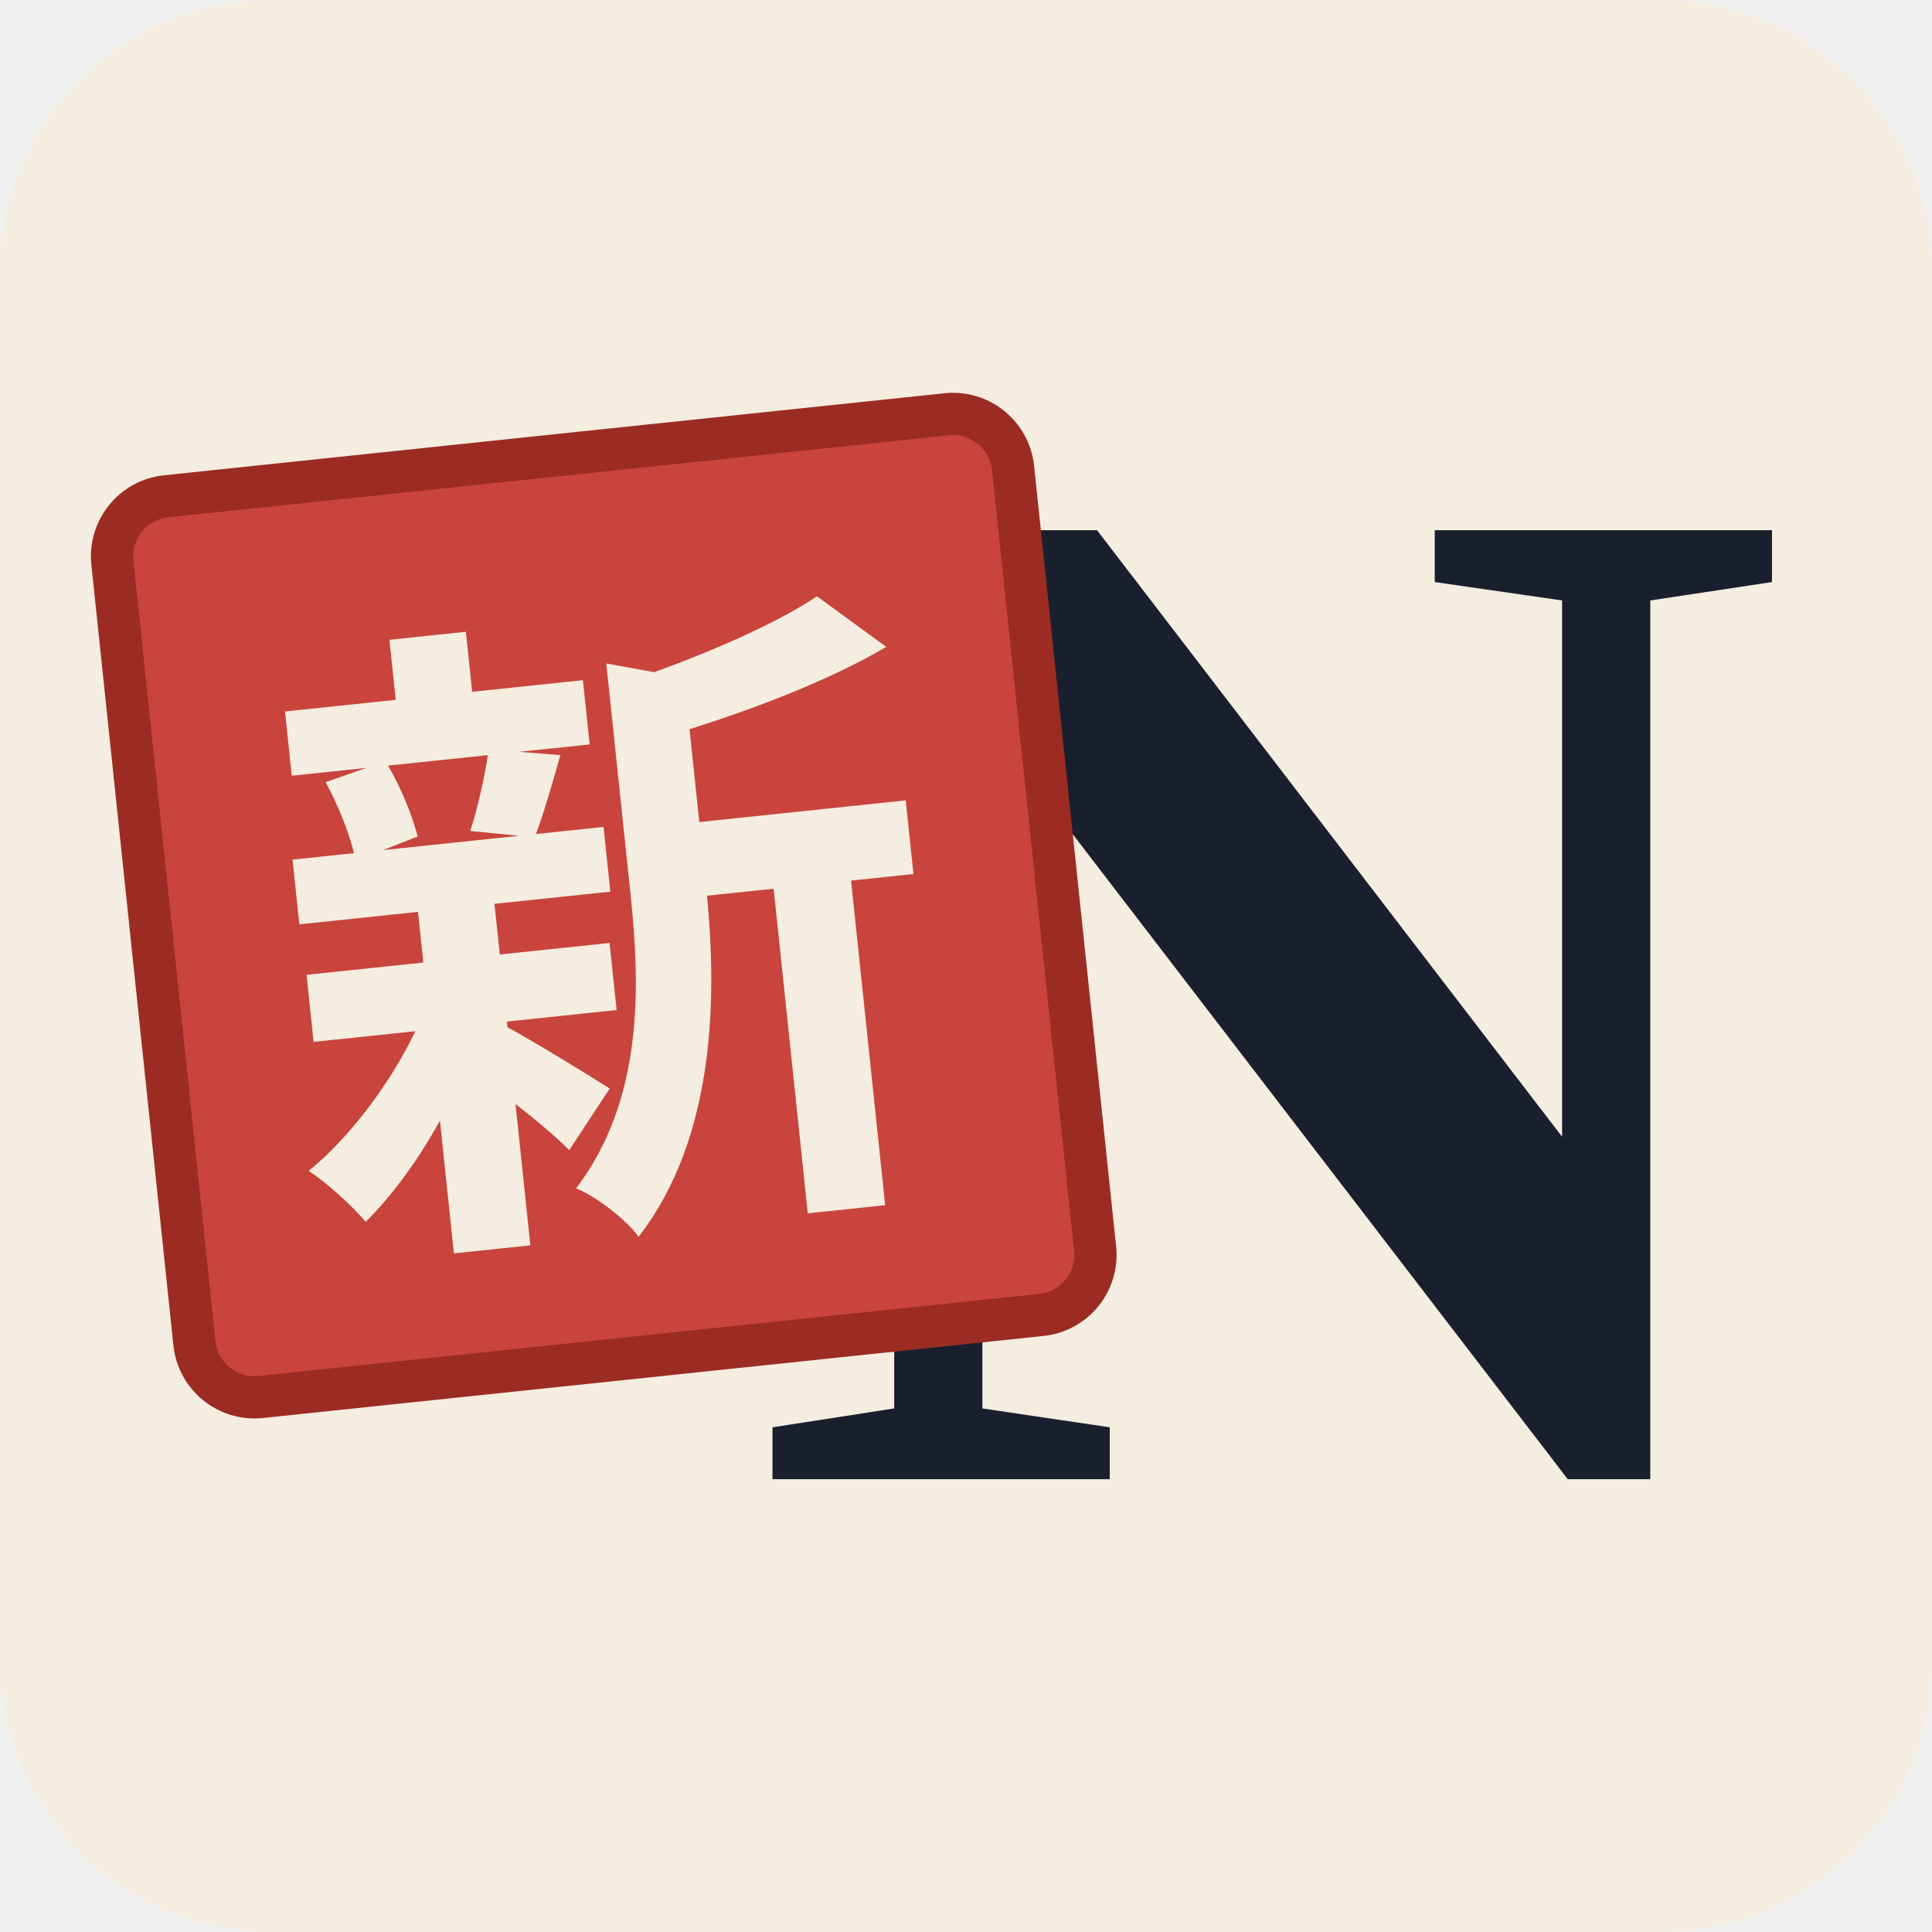
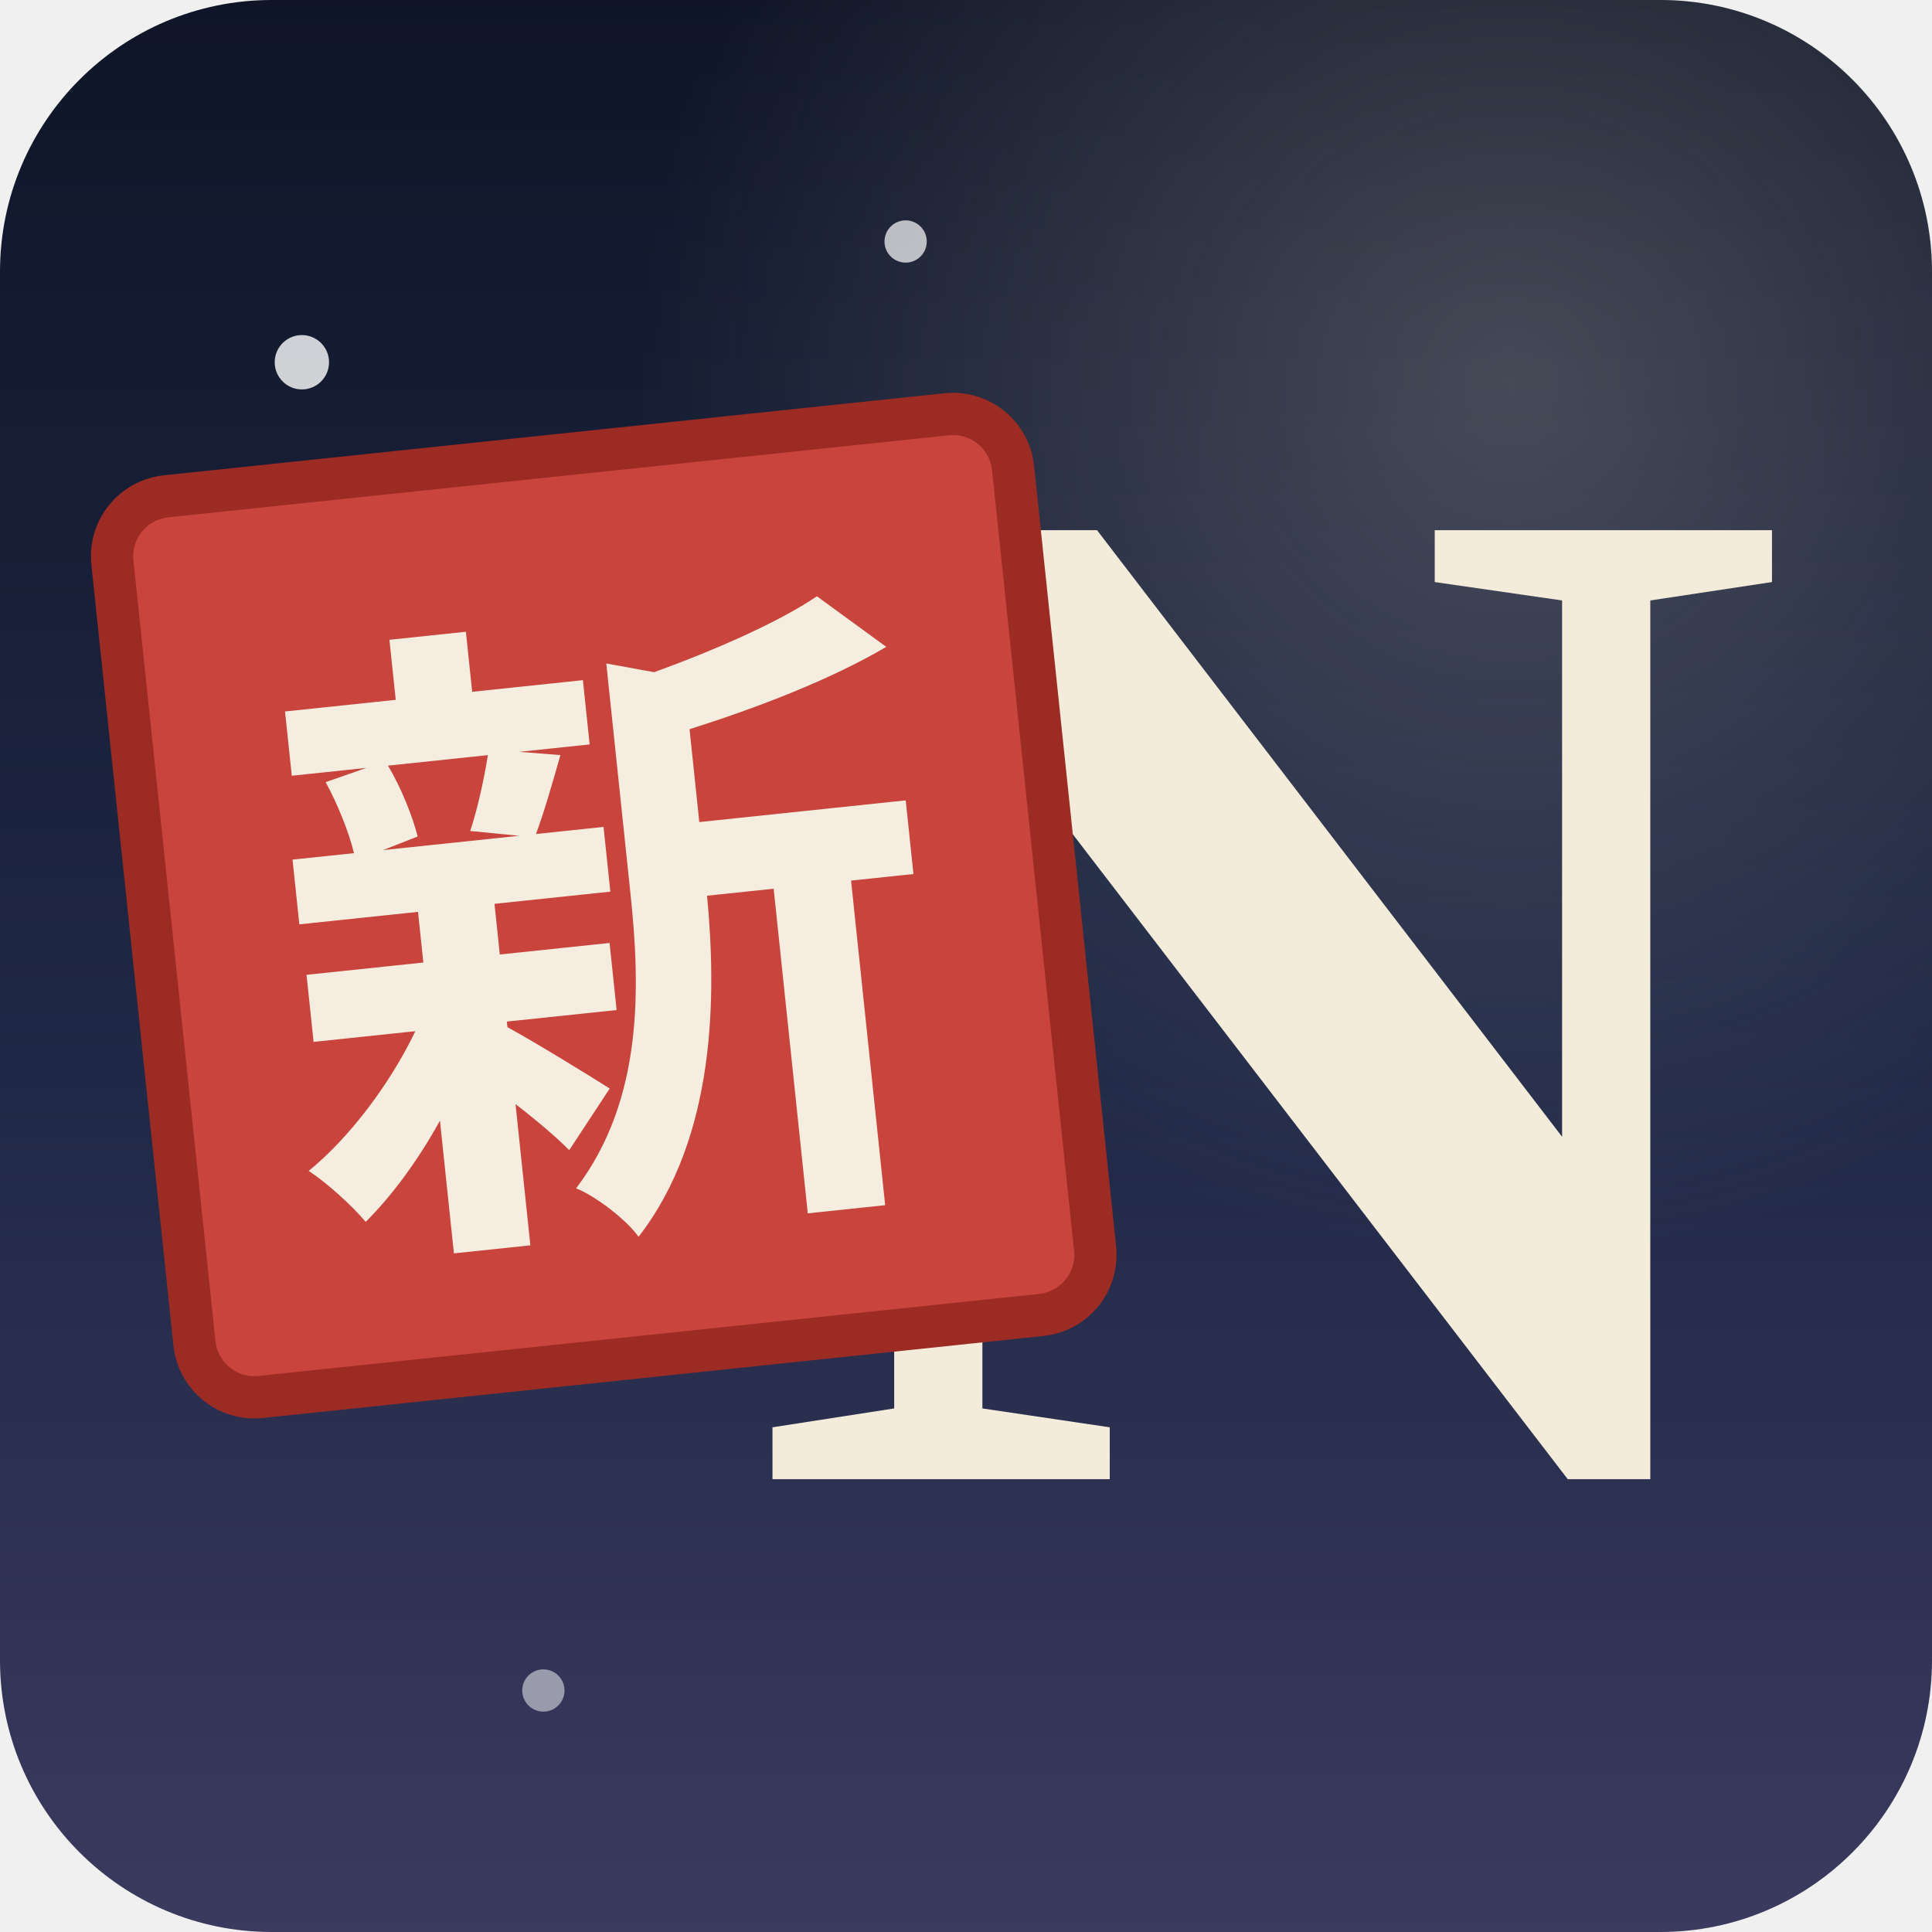
<svg xmlns="http://www.w3.org/2000/svg" viewBox="0 0 64 64" width="64" height="64">
-   <rect width="64" height="64" rx="9" fill="#f4ede0" />
-   <text x="42" y="49" font-family="Georgia, 'Times New Roman', serif" font-size="48" font-weight="800" fill="#1a1f2e" text-anchor="middle">N</text>
+   <defs>
+     <linearGradient id="sky" x1="0" y1="0" x2="0" y2="1">
+       <stop offset="0" stop-color="#0f1527" />
+       <stop offset=".55" stop-color="#1f2846" />
+       <stop offset="1" stop-color="#3b3a5f" />
+     </linearGradient>
+     <radialGradient id="moon" cx=".78" cy=".2" r=".45">
+       <stop offset="0" stop-color="#f4ecdb" stop-opacity=".22" />
+       <stop offset="1" stop-color="#f4ecdb" stop-opacity="0" />
+     </radialGradient>
+   </defs>
+   <rect width="64" height="64" rx="9" fill="url(#sky)" />
+   <rect width="64" height="64" rx="9" fill="url(#moon)" />
+   <circle cx="10" cy="12" r=".9" fill="#fff" opacity=".8" />
+   <circle cx="30" cy="8" r=".7" fill="#fff" opacity=".7" />
+   <circle cx="52" cy="40" r=".8" fill="#fff" opacity=".6" />
+   <circle cx="18" cy="56" r=".7" fill="#fff" opacity=".5" />
+   <text x="42" y="49" font-family="Georgia, 'Times New Roman', serif" font-size="48" font-weight="800" fill="#f4ecdb" text-anchor="middle">N</text>
  <g transform="translate(20 30) rotate(-6)">
    <rect x="-15" y="-15" width="30" height="30" rx="2" fill="#c8443c" stroke="#9c2b24" stroke-width="1.4" />
    <text x="0" y="9" font-family="'Hiragino Sans', 'Yu Gothic', 'Noto Sans CJK JP', 'Noto Sans JP', 'MS Gothic', sans-serif" font-size="22" font-weight="900" fill="#f4ede0" text-anchor="middle">新</text>
  </g>
</svg>
